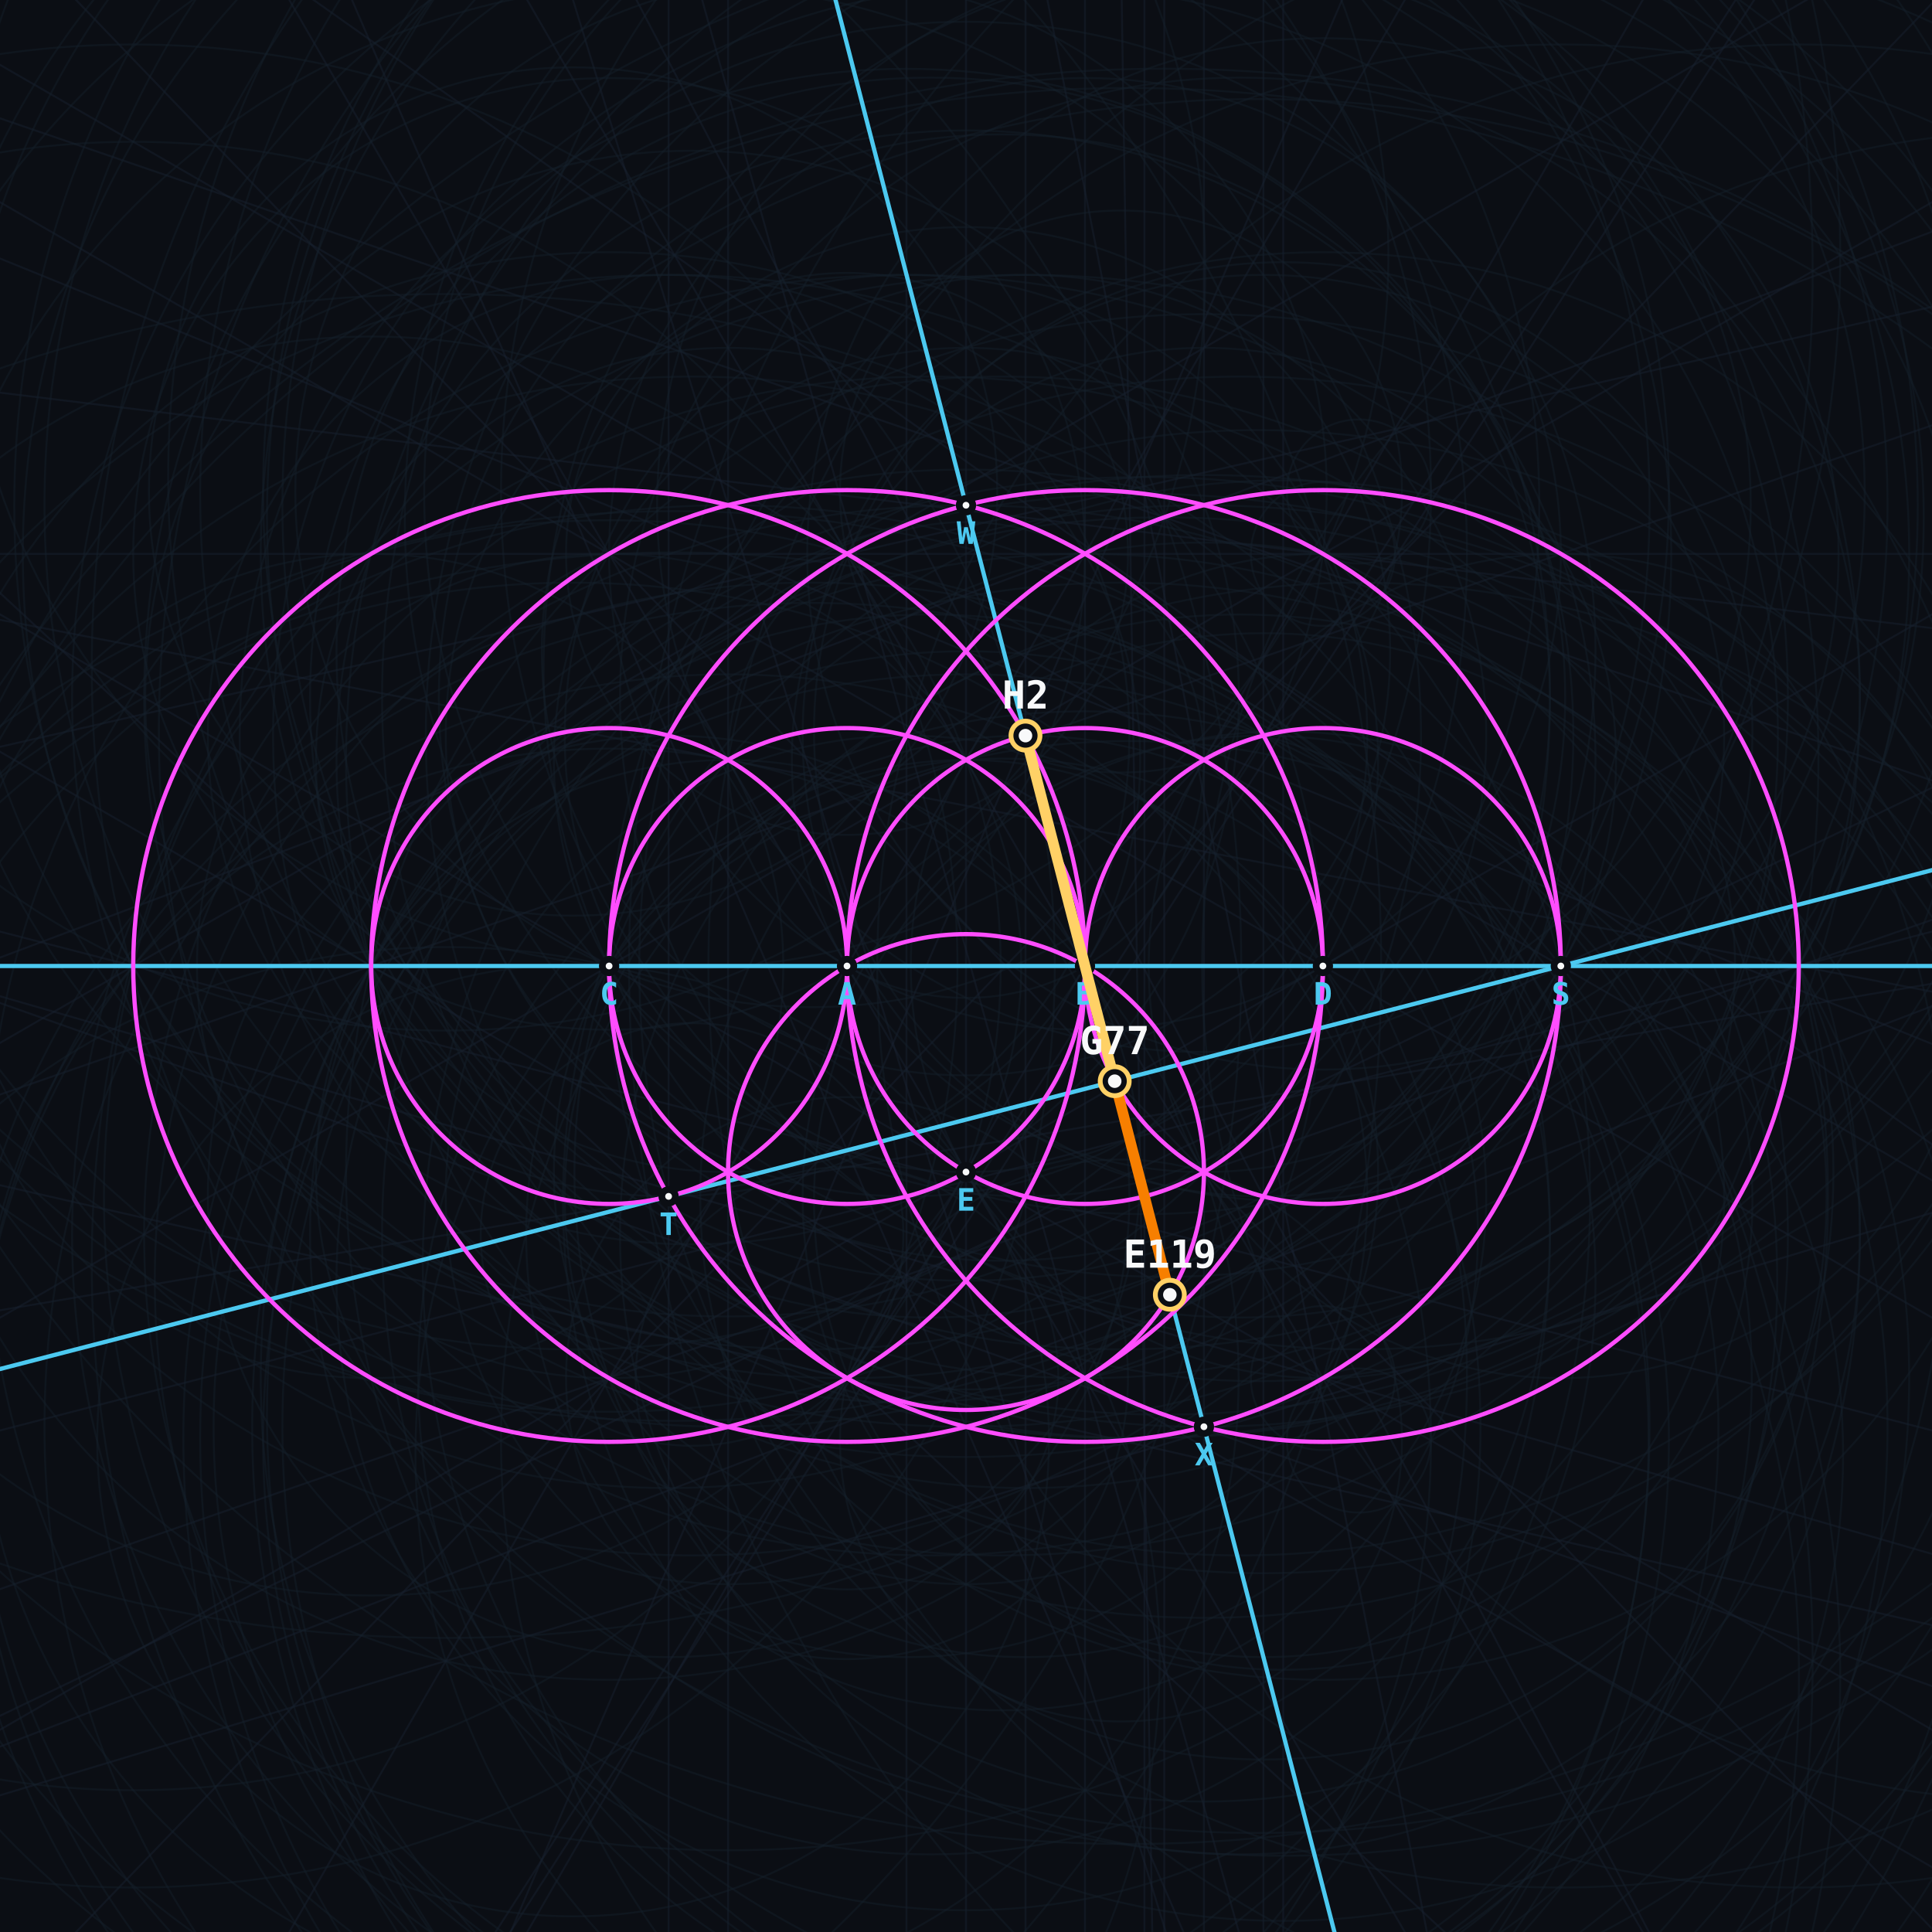
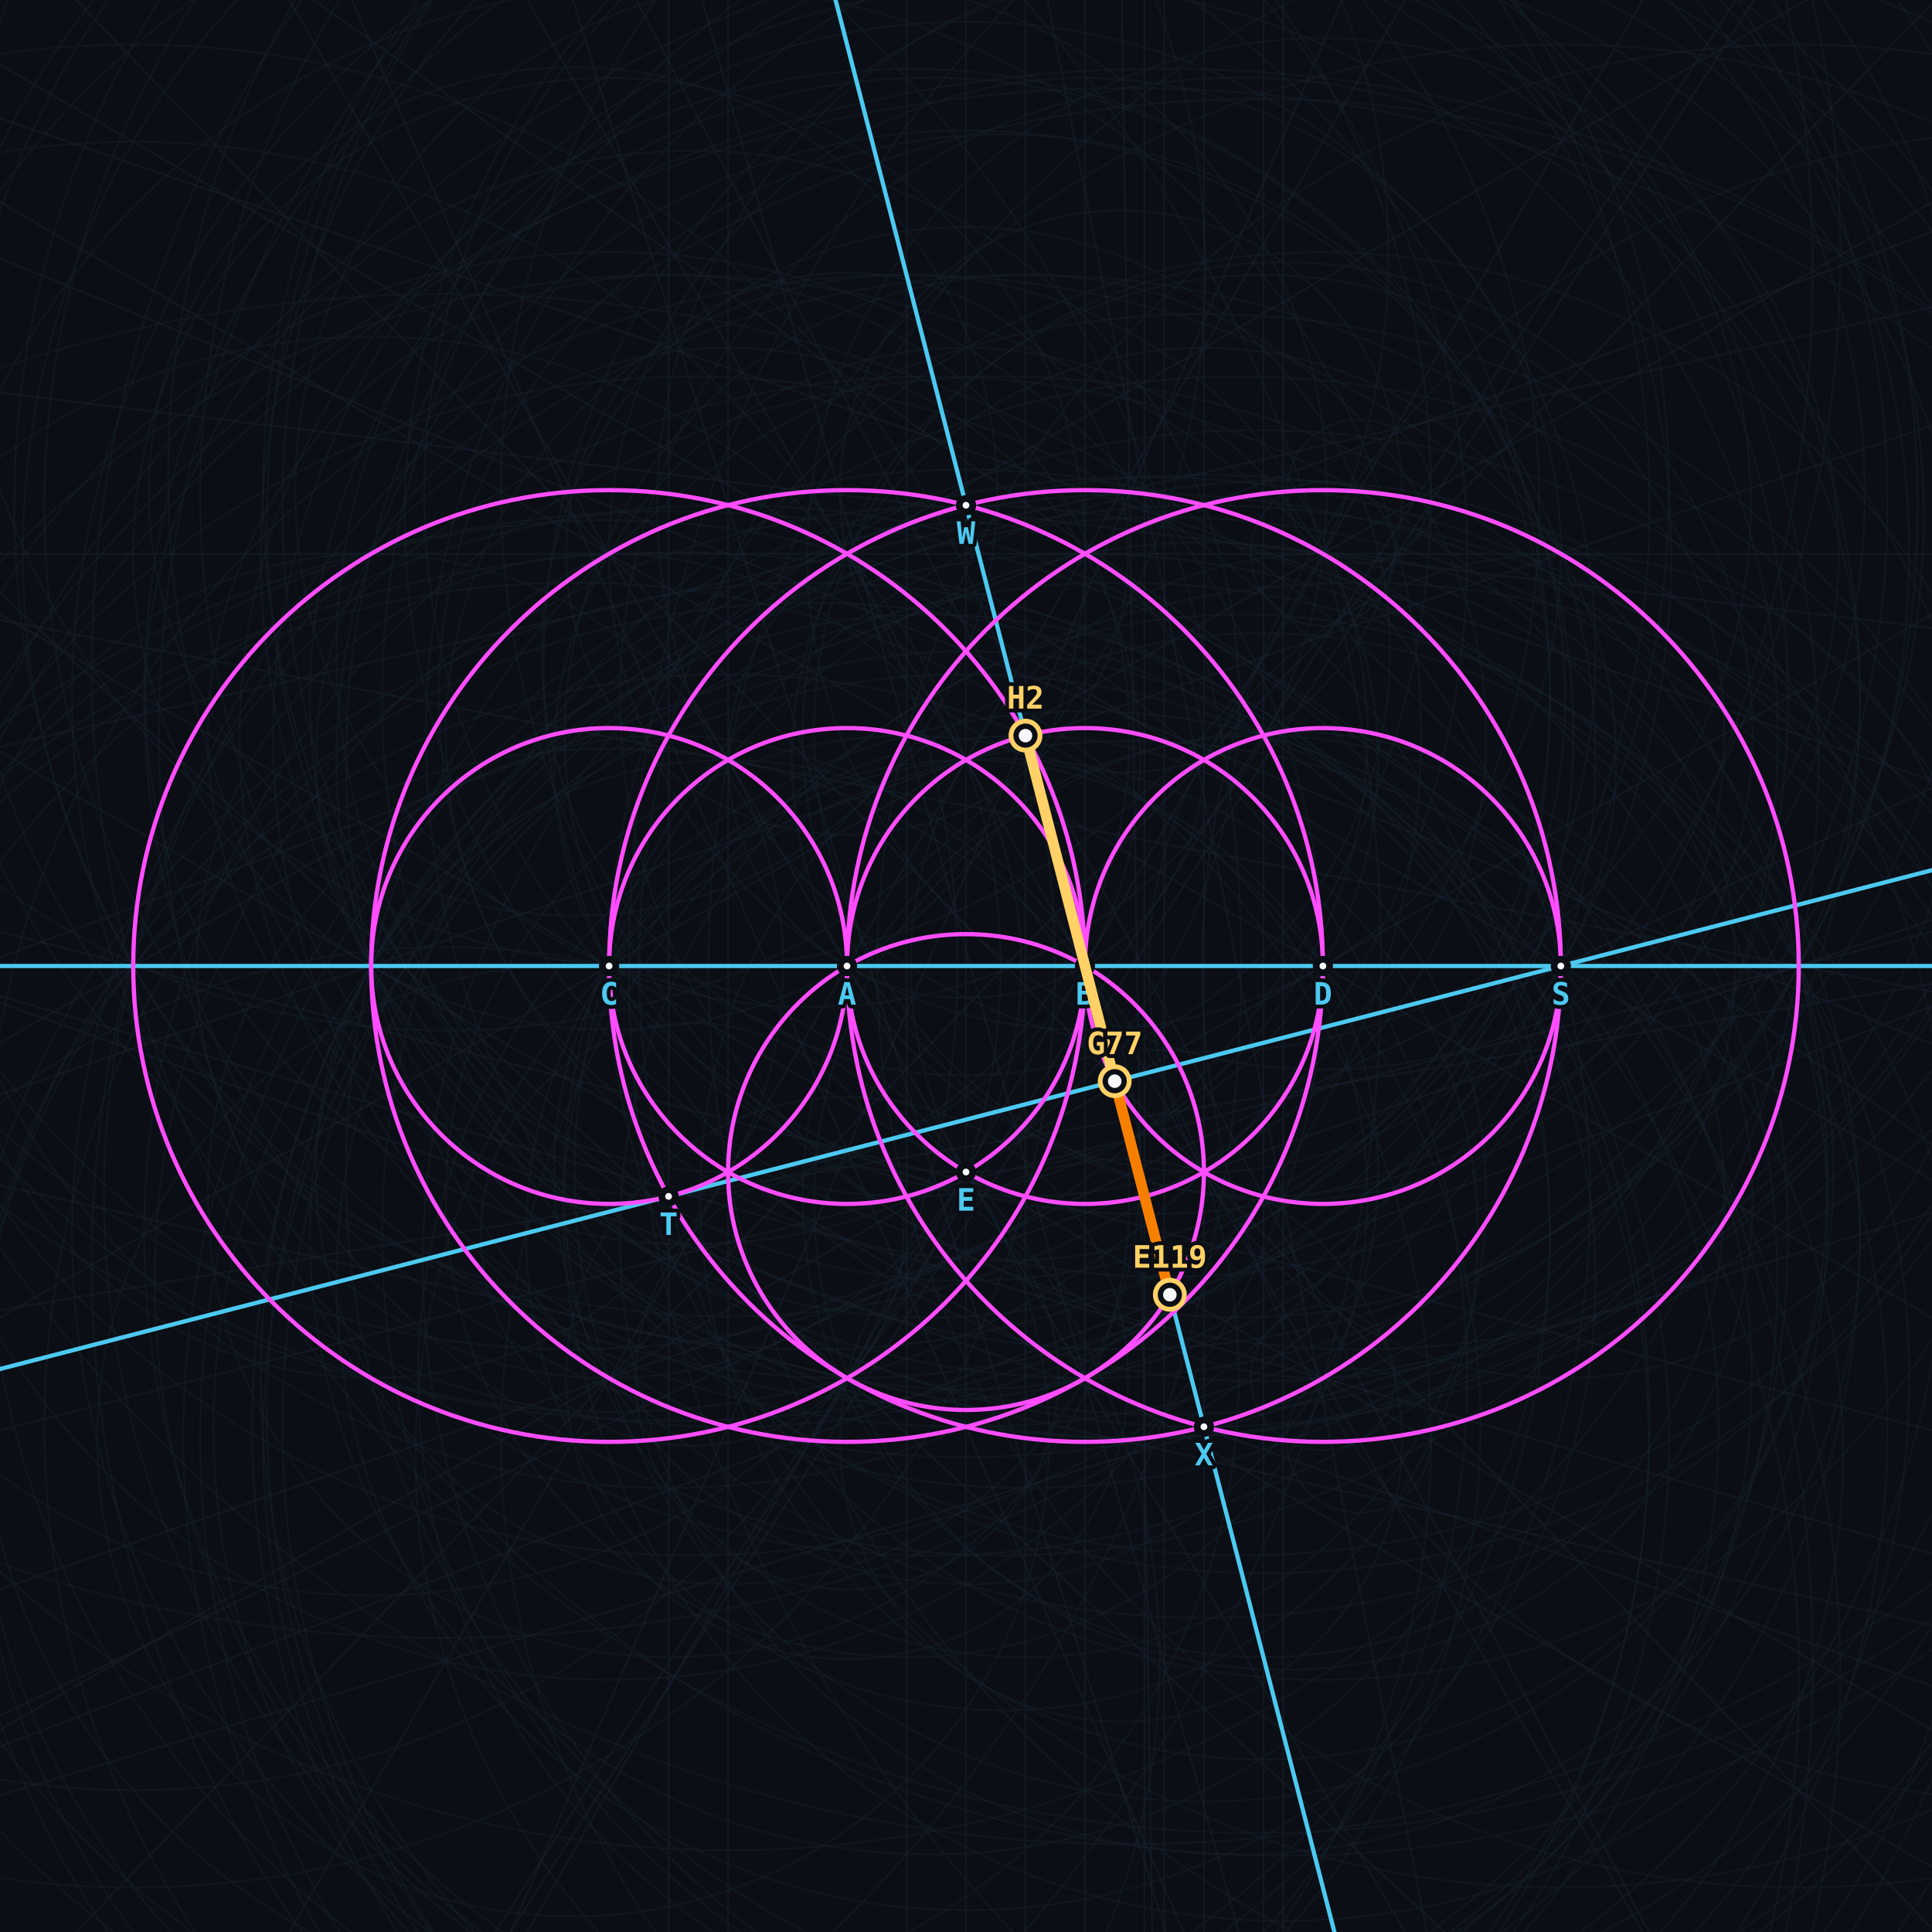
<svg xmlns="http://www.w3.org/2000/svg" viewBox="0 0 1000 1000" width="100%" height="100%" class="levels-svg">
  <defs>
    <clipPath id="sq-clip">
      <rect x="0" y="0" width="1000" height="1000" />
    </clipPath>
  </defs>
  <rect x="0" y="0" width="1000" height="1000" fill="#0b0e14" />
  <g clip-path="url(#sq-clip)">
    <line x1="-155.79" y1="-529.21" x2="1094.21" y2="1635.86" stroke="#1a2332" stroke-width="1.0" stroke-opacity="0.45" />
    <line x1="-155.79" y1="1529.21" x2="1094.21" y2="-635.86" stroke="#1a2332" stroke-width="1.0" stroke-opacity="0.45" />
    <line x1="1155.79" y1="-529.21" x2="-94.21" y2="1635.86" stroke="#1a2332" stroke-width="1.0" stroke-opacity="0.45" />
    <line x1="1155.79" y1="1529.21" x2="-94.21" y2="-635.86" stroke="#1a2332" stroke-width="1.0" stroke-opacity="0.45" />
    <line x1="-674.90" y1="-71.67" x2="1490.17" y2="1178.33" stroke="#1a2332" stroke-width="1.0" stroke-opacity="0.45" />
    <line x1="-674.90" y1="1071.67" x2="1490.17" y2="-178.33" stroke="#1a2332" stroke-width="1.0" stroke-opacity="0.45" />
    <line x1="1674.90" y1="-71.67" x2="-490.17" y2="1178.33" stroke="#1a2332" stroke-width="1.0" stroke-opacity="0.45" />
    <line x1="1674.90" y1="1071.67" x2="-490.17" y2="-178.33" stroke="#1a2332" stroke-width="1.0" stroke-opacity="0.45" />
    <line x1="500.00" y1="1750.00" x2="500.00" y2="-750.00" stroke="#1a2332" stroke-width="1.0" stroke-opacity="0.45" />
    <line x1="1527.20" y1="37.51" x2="-835.08" y2="855.83" stroke="#1a2332" stroke-width="1.0" stroke-opacity="0.45" />
    <line x1="-798.05" y1="-71.67" x2="1367.01" y2="1178.33" stroke="#1a2332" stroke-width="1.0" stroke-opacity="0.45" />
    <line x1="376.85" y1="1750.00" x2="376.85" y2="-750.00" stroke="#1a2332" stroke-width="1.0" stroke-opacity="0.45" />
    <line x1="-573.53" y1="210.45" x2="1881.42" y2="682.90" stroke="#1a2332" stroke-width="1.0" stroke-opacity="0.45" />
    <line x1="1910.43" y1="247.12" x2="-510.18" y2="872.12" stroke="#1a2332" stroke-width="1.0" stroke-opacity="0.45" />
    <line x1="469.21" y1="1750.00" x2="469.21" y2="-750.00" stroke="#1a2332" stroke-width="1.0" stroke-opacity="0.45" />
    <line x1="180.87" y1="-657.37" x2="849.91" y2="1751.44" stroke="#1a2332" stroke-width="1.0" stroke-opacity="0.45" />
    <line x1="561.58" y1="1750.00" x2="561.58" y2="-750.00" stroke="#1a2332" stroke-width="1.0" stroke-opacity="0.45" />
    <line x1="1688.42" y1="286.69" x2="-811.58" y2="286.69" stroke="#1a2332" stroke-width="1.0" stroke-opacity="0.45" />
    <line x1="-397.51" y1="-454.05" x2="1335.93" y2="1347.39" stroke="#1a2332" stroke-width="1.0" stroke-opacity="0.45" />
    <line x1="1650.35" y1="250.82" x2="-711.93" y2="1069.14" stroke="#1a2332" stroke-width="1.0" stroke-opacity="0.45" />
    <line x1="-397.51" y1="1454.05" x2="1335.93" y2="-347.39" stroke="#1a2332" stroke-width="1.0" stroke-opacity="0.45" />
    <line x1="-367.01" y1="-178.33" x2="1798.05" y2="1071.67" stroke="#1a2332" stroke-width="1.0" stroke-opacity="0.45" />
    <line x1="346.06" y1="1750.00" x2="346.06" y2="-750.00" stroke="#1a2332" stroke-width="1.0" stroke-opacity="0.45" />
    <line x1="-71.08" y1="-588.58" x2="917.14" y2="1707.82" stroke="#1a2332" stroke-width="1.0" stroke-opacity="0.45" />
    <line x1="623.15" y1="1750.00" x2="623.15" y2="-750.00" stroke="#1a2332" stroke-width="1.0" stroke-opacity="0.45" />
    <line x1="1660.82" y1="-128.33" x2="-679.47" y2="750.90" stroke="#1a2332" stroke-width="1.0" stroke-opacity="0.45" />
    <line x1="1728.12" y1="1007.01" x2="-709.47" y2="451.89" stroke="#1a2332" stroke-width="1.0" stroke-opacity="0.45" />
    <line x1="1315.04" y1="1525.90" x2="-518.41" y2="-173.65" stroke="#1a2332" stroke-width="1.0" stroke-opacity="0.45" />
    <line x1="1728.12" y1="-7.01" x2="-709.47" y2="548.11" stroke="#1a2332" stroke-width="1.0" stroke-opacity="0.45" />
    <line x1="1336.23" y1="-231.65" x2="-828.84" y2="1018.35" stroke="#1a2332" stroke-width="1.0" stroke-opacity="0.45" />
    <line x1="-910.43" y1="247.12" x2="1510.18" y2="872.12" stroke="#1a2332" stroke-width="1.0" stroke-opacity="0.45" />
    <line x1="530.79" y1="1750.00" x2="530.79" y2="-750.00" stroke="#1a2332" stroke-width="1.0" stroke-opacity="0.45" />
    <line x1="947.92" y1="-588.58" x2="-40.29" y2="1707.82" stroke="#1a2332" stroke-width="1.0" stroke-opacity="0.45" />
    <line x1="71.78" y1="-732.80" x2="805.07" y2="1657.24" stroke="#1a2332" stroke-width="1.0" stroke-opacity="0.45" />
    <line x1="1556.27" y1="766.52" x2="-759.64" y2="-175.04" stroke="#1a2332" stroke-width="1.0" stroke-opacity="0.45" />
    <line x1="1534.37" y1="151.01" x2="-719.10" y2="1233.54" stroke="#1a2332" stroke-width="1.0" stroke-opacity="0.45" />
    <line x1="6.10" y1="-617.04" x2="1166.49" y2="1597.34" stroke="#1a2332" stroke-width="1.0" stroke-opacity="0.45" />
    <line x1="653.94" y1="1750.00" x2="653.94" y2="-750.00" stroke="#1a2332" stroke-width="1.0" stroke-opacity="0.45" />
    <line x1="1212.03" y1="-488.79" x2="-138.31" y2="1615.15" stroke="#1a2332" stroke-width="1.0" stroke-opacity="0.45" />
    <line x1="1793.07" y1="421.78" x2="-688.56" y2="119.32" stroke="#1a2332" stroke-width="1.0" stroke-opacity="0.45" />
    <line x1="1516.23" y1="953.34" x2="-885.69" y2="259.97" stroke="#1a2332" stroke-width="1.0" stroke-opacity="0.45" />
    <line x1="-904.29" y1="199.44" x2="1452.73" y2="1032.78" stroke="#1a2332" stroke-width="1.0" stroke-opacity="0.45" />
    <line x1="602.63" y1="1750.00" x2="602.63" y2="-750.00" stroke="#1a2332" stroke-width="1.0" stroke-opacity="0.45" />
    <line x1="1599.18" y1="609.33" x2="-765.78" y2="-201.21" stroke="#1a2332" stroke-width="1.0" stroke-opacity="0.45" />
    <line x1="1604.42" y1="445.49" x2="-789.15" y2="1167.18" stroke="#1a2332" stroke-width="1.0" stroke-opacity="0.45" />
    <line x1="568.67" y1="-754.16" x2="608.19" y2="1745.52" stroke="#1a2332" stroke-width="1.0" stroke-opacity="0.45" />
    <line x1="592.36" y1="1750.00" x2="592.36" y2="-750.00" stroke="#1a2332" stroke-width="1.0" stroke-opacity="0.45" />
    <line x1="387.40" y1="-788.04" x2="869.17" y2="1665.10" stroke="#1a2332" stroke-width="1.0" stroke-opacity="0.45" />
    <line x1="664.20" y1="1750.00" x2="664.20" y2="-750.00" stroke="#1a2332" stroke-width="1.0" stroke-opacity="0.45" />
    <line x1="1183.34" y1="-427.78" x2="-169.97" y2="1674.25" stroke="#1a2332" stroke-width="1.0" stroke-opacity="0.45" />
    <line x1="1520.62" y1="960.44" x2="-520.62" y2="-482.93" stroke="#1a2332" stroke-width="1.0" stroke-opacity="0.45" />
    <line x1="-314.70" y1="1024.65" x2="2019.72" y2="129.94" stroke="#1a2332" stroke-width="1.0" stroke-opacity="0.45" />
    <line x1="1927.51" y1="352.38" x2="-537.52" y2="769.05" stroke="#1a2332" stroke-width="1.0" stroke-opacity="0.45" />
    <circle cx="500.00" cy="393.35" r="123.15" fill="none" stroke="#161f2c" stroke-width="1.0" stroke-opacity="0.45" />
    <circle cx="315.27" cy="500.00" r="369.46" fill="none" stroke="#161f2c" stroke-width="1.0" stroke-opacity="0.45" />
    <circle cx="684.73" cy="500.00" r="369.46" fill="none" stroke="#161f2c" stroke-width="1.0" stroke-opacity="0.45" />
    <circle cx="315.27" cy="500.00" r="213.31" fill="none" stroke="#161f2c" stroke-width="1.0" stroke-opacity="0.45" />
    <circle cx="500.00" cy="606.65" r="213.31" fill="none" stroke="#161f2c" stroke-width="1.0" stroke-opacity="0.45" />
    <circle cx="500.00" cy="393.35" r="213.31" fill="none" stroke="#161f2c" stroke-width="1.0" stroke-opacity="0.45" />
    <circle cx="684.73" cy="500.00" r="213.31" fill="none" stroke="#161f2c" stroke-width="1.0" stroke-opacity="0.45" />
    <circle cx="500.00" cy="393.35" r="325.83" fill="none" stroke="#161f2c" stroke-width="1.0" stroke-opacity="0.45" />
    <circle cx="192.12" cy="500.00" r="325.83" fill="none" stroke="#161f2c" stroke-width="1.0" stroke-opacity="0.45" />
    <circle cx="192.12" cy="500.00" r="213.31" fill="none" stroke="#161f2c" stroke-width="1.0" stroke-opacity="0.45" />
    <circle cx="376.85" cy="606.65" r="213.31" fill="none" stroke="#161f2c" stroke-width="1.0" stroke-opacity="0.45" />
    <circle cx="376.85" cy="393.35" r="213.31" fill="none" stroke="#161f2c" stroke-width="1.0" stroke-opacity="0.45" />
    <circle cx="376.85" cy="393.35" r="564.36" fill="none" stroke="#161f2c" stroke-width="1.0" stroke-opacity="0.45" />
    <circle cx="931.03" cy="500.00" r="564.36" fill="none" stroke="#161f2c" stroke-width="1.0" stroke-opacity="0.45" />
    <circle cx="931.03" cy="500.00" r="476.97" fill="none" stroke="#161f2c" stroke-width="1.0" stroke-opacity="0.45" />
    <circle cx="469.21" cy="619.24" r="476.97" fill="none" stroke="#161f2c" stroke-width="1.0" stroke-opacity="0.45" />
    <circle cx="469.21" cy="619.24" r="238.48" fill="none" stroke="#161f2c" stroke-width="1.0" stroke-opacity="0.45" />
    <circle cx="469.21" cy="380.76" r="238.48" fill="none" stroke="#161f2c" stroke-width="1.0" stroke-opacity="0.45" />
    <circle cx="469.21" cy="380.76" r="345.14" fill="none" stroke="#161f2c" stroke-width="1.0" stroke-opacity="0.45" />
    <circle cx="561.58" cy="713.31" r="345.14" fill="none" stroke="#161f2c" stroke-width="1.0" stroke-opacity="0.45" />
    <circle cx="561.58" cy="713.31" r="426.61" fill="none" stroke="#161f2c" stroke-width="1.0" stroke-opacity="0.45" />
    <circle cx="561.58" cy="286.69" r="426.61" fill="none" stroke="#161f2c" stroke-width="1.0" stroke-opacity="0.45" />
    <circle cx="561.58" cy="286.69" r="246.31" fill="none" stroke="#161f2c" stroke-width="1.0" stroke-opacity="0.45" />
    <circle cx="315.27" cy="286.69" r="246.31" fill="none" stroke="#161f2c" stroke-width="1.0" stroke-opacity="0.45" />
    <circle cx="315.27" cy="286.69" r="444.03" fill="none" stroke="#161f2c" stroke-width="1.0" stroke-opacity="0.45" />
    <circle cx="623.15" cy="606.65" r="444.03" fill="none" stroke="#161f2c" stroke-width="1.0" stroke-opacity="0.45" />
    <circle cx="623.15" cy="606.65" r="325.83" fill="none" stroke="#161f2c" stroke-width="1.0" stroke-opacity="0.45" />
    <circle cx="315.27" cy="713.31" r="325.83" fill="none" stroke="#161f2c" stroke-width="1.0" stroke-opacity="0.45" />
    <circle cx="315.27" cy="713.31" r="444.03" fill="none" stroke="#161f2c" stroke-width="1.0" stroke-opacity="0.45" />
    <circle cx="623.15" cy="393.35" r="444.03" fill="none" stroke="#161f2c" stroke-width="1.0" stroke-opacity="0.45" />
    <circle cx="623.15" cy="393.35" r="213.31" fill="none" stroke="#161f2c" stroke-width="1.0" stroke-opacity="0.45" />
    <circle cx="807.88" cy="500.00" r="213.31" fill="none" stroke="#161f2c" stroke-width="1.0" stroke-opacity="0.45" />
    <circle cx="807.88" cy="500.00" r="476.97" fill="none" stroke="#161f2c" stroke-width="1.0" stroke-opacity="0.45" />
    <circle cx="346.06" cy="619.24" r="476.97" fill="none" stroke="#161f2c" stroke-width="1.0" stroke-opacity="0.45" />
    <circle cx="346.06" cy="619.24" r="238.48" fill="none" stroke="#161f2c" stroke-width="1.0" stroke-opacity="0.45" />
    <circle cx="346.06" cy="380.76" r="238.48" fill="none" stroke="#161f2c" stroke-width="1.0" stroke-opacity="0.45" />
    <circle cx="346.06" cy="380.76" r="389.44" fill="none" stroke="#161f2c" stroke-width="1.0" stroke-opacity="0.45" />
    <circle cx="500.00" cy="738.48" r="389.44" fill="none" stroke="#161f2c" stroke-width="1.0" stroke-opacity="0.45" />
    <circle cx="500.00" cy="738.48" r="476.97" fill="none" stroke="#161f2c" stroke-width="1.0" stroke-opacity="0.45" />
    <circle cx="500.00" cy="261.52" r="476.97" fill="none" stroke="#161f2c" stroke-width="1.0" stroke-opacity="0.45" />
    <circle cx="500.00" cy="261.52" r="492.61" fill="none" stroke="#161f2c" stroke-width="1.0" stroke-opacity="0.45" />
    <circle cx="623.15" cy="738.48" r="492.61" fill="none" stroke="#161f2c" stroke-width="1.0" stroke-opacity="0.45" />
    <circle cx="623.15" cy="738.48" r="476.97" fill="none" stroke="#161f2c" stroke-width="1.0" stroke-opacity="0.45" />
    <circle cx="623.15" cy="261.52" r="476.97" fill="none" stroke="#161f2c" stroke-width="1.0" stroke-opacity="0.45" />
    <circle cx="623.15" cy="261.52" r="283.03" fill="none" stroke="#161f2c" stroke-width="1.0" stroke-opacity="0.45" />
    <circle cx="358.20" cy="361.05" r="283.03" fill="none" stroke="#161f2c" stroke-width="1.0" stroke-opacity="0.45" />
    <circle cx="358.20" cy="361.05" r="444.03" fill="none" stroke="#161f2c" stroke-width="1.0" stroke-opacity="0.45" />
    <circle cx="580.22" cy="745.60" r="444.03" fill="none" stroke="#161f2c" stroke-width="1.0" stroke-opacity="0.45" />
    <circle cx="580.22" cy="745.60" r="145.43" fill="none" stroke="#161f2c" stroke-width="1.0" stroke-opacity="0.45" />
    <circle cx="438.42" cy="713.31" r="145.43" fill="none" stroke="#161f2c" stroke-width="1.0" stroke-opacity="0.45" />
    <circle cx="438.42" cy="713.31" r="109.38" fill="none" stroke="#161f2c" stroke-width="1.0" stroke-opacity="0.45" />
    <circle cx="358.20" cy="638.95" r="109.38" fill="none" stroke="#161f2c" stroke-width="1.0" stroke-opacity="0.45" />
    <circle cx="358.20" cy="638.95" r="444.03" fill="none" stroke="#161f2c" stroke-width="1.0" stroke-opacity="0.45" />
    <circle cx="580.22" cy="254.40" r="444.03" fill="none" stroke="#161f2c" stroke-width="1.0" stroke-opacity="0.45" />
    <circle cx="580.22" cy="254.40" r="145.43" fill="none" stroke="#161f2c" stroke-width="1.0" stroke-opacity="0.45" />
    <circle cx="438.42" cy="286.69" r="145.43" fill="none" stroke="#161f2c" stroke-width="1.0" stroke-opacity="0.45" />
    <circle cx="438.42" cy="286.69" r="426.61" fill="none" stroke="#161f2c" stroke-width="1.0" stroke-opacity="0.45" />
    <circle cx="68.97" cy="500.00" r="426.61" fill="none" stroke="#161f2c" stroke-width="1.0" stroke-opacity="0.45" />
    <circle cx="68.97" cy="500.00" r="476.97" fill="none" stroke="#161f2c" stroke-width="1.0" stroke-opacity="0.45" />
    <circle cx="530.79" cy="619.24" r="476.97" fill="none" stroke="#161f2c" stroke-width="1.0" stroke-opacity="0.45" />
    <circle cx="530.79" cy="619.24" r="238.48" fill="none" stroke="#161f2c" stroke-width="1.0" stroke-opacity="0.45" />
    <circle cx="530.79" cy="380.76" r="238.48" fill="none" stroke="#161f2c" stroke-width="1.0" stroke-opacity="0.45" />
    <circle cx="530.79" cy="380.76" r="389.44" fill="none" stroke="#161f2c" stroke-width="1.0" stroke-opacity="0.45" />
    <circle cx="376.85" cy="738.48" r="389.44" fill="none" stroke="#161f2c" stroke-width="1.0" stroke-opacity="0.45" />
    <circle cx="376.85" cy="738.48" r="476.97" fill="none" stroke="#161f2c" stroke-width="1.0" stroke-opacity="0.45" />
    <circle cx="376.85" cy="261.52" r="476.97" fill="none" stroke="#161f2c" stroke-width="1.0" stroke-opacity="0.45" />
    <circle cx="376.85" cy="261.52" r="419.87" fill="none" stroke="#161f2c" stroke-width="1.0" stroke-opacity="0.45" />
    <circle cx="500.00" cy="662.92" r="419.87" fill="none" stroke="#161f2c" stroke-width="1.0" stroke-opacity="0.45" />
    <circle cx="500.00" cy="662.92" r="325.83" fill="none" stroke="#161f2c" stroke-width="1.0" stroke-opacity="0.45" />
    <circle cx="500.00" cy="337.08" r="325.83" fill="none" stroke="#161f2c" stroke-width="1.0" stroke-opacity="0.45" />
    <circle cx="500.00" cy="337.08" r="219.54" fill="none" stroke="#161f2c" stroke-width="1.0" stroke-opacity="0.45" />
    <circle cx="296.63" cy="254.40" r="219.54" fill="none" stroke="#161f2c" stroke-width="1.0" stroke-opacity="0.45" />
    <circle cx="296.63" cy="254.40" r="444.03" fill="none" stroke="#161f2c" stroke-width="1.0" stroke-opacity="0.45" />
    <circle cx="518.64" cy="638.95" r="444.03" fill="none" stroke="#161f2c" stroke-width="1.0" stroke-opacity="0.45" />
    <circle cx="518.64" cy="638.95" r="246.31" fill="none" stroke="#161f2c" stroke-width="1.0" stroke-opacity="0.45" />
    <circle cx="296.63" cy="745.60" r="246.31" fill="none" stroke="#161f2c" stroke-width="1.0" stroke-opacity="0.45" />
    <circle cx="296.63" cy="745.60" r="444.03" fill="none" stroke="#161f2c" stroke-width="1.0" stroke-opacity="0.45" />
    <circle cx="518.64" cy="361.05" r="444.03" fill="none" stroke="#161f2c" stroke-width="1.0" stroke-opacity="0.45" />
    <circle cx="518.64" cy="361.05" r="291.49" fill="none" stroke="#161f2c" stroke-width="1.0" stroke-opacity="0.45" />
    <circle cx="653.94" cy="619.24" r="291.49" fill="none" stroke="#161f2c" stroke-width="1.0" stroke-opacity="0.45" />
    <circle cx="653.94" cy="619.24" r="238.48" fill="none" stroke="#161f2c" stroke-width="1.0" stroke-opacity="0.45" />
    <circle cx="653.94" cy="380.76" r="238.48" fill="none" stroke="#161f2c" stroke-width="1.0" stroke-opacity="0.45" />
    <circle cx="653.94" cy="380.76" r="433.52" fill="none" stroke="#161f2c" stroke-width="1.0" stroke-opacity="0.45" />
    <circle cx="419.78" cy="745.60" r="433.52" fill="none" stroke="#161f2c" stroke-width="1.0" stroke-opacity="0.45" />
    <circle cx="419.78" cy="745.60" r="444.03" fill="none" stroke="#161f2c" stroke-width="1.0" stroke-opacity="0.45" />
    <circle cx="641.80" cy="361.05" r="444.03" fill="none" stroke="#161f2c" stroke-width="1.0" stroke-opacity="0.45" />
    <circle cx="641.80" cy="361.05" r="320.88" fill="none" stroke="#161f2c" stroke-width="1.0" stroke-opacity="0.45" />
    <circle cx="481.36" cy="638.95" r="320.88" fill="none" stroke="#161f2c" stroke-width="1.0" stroke-opacity="0.45" />
    <circle cx="481.36" cy="638.95" r="444.03" fill="none" stroke="#161f2c" stroke-width="1.0" stroke-opacity="0.45" />
    <circle cx="703.37" cy="254.40" r="444.03" fill="none" stroke="#161f2c" stroke-width="1.0" stroke-opacity="0.45" />
    <circle cx="703.37" cy="254.40" r="37.29" fill="none" stroke="#161f2c" stroke-width="1.0" stroke-opacity="0.45" />
    <circle cx="684.73" cy="286.69" r="37.29" fill="none" stroke="#161f2c" stroke-width="1.0" stroke-opacity="0.45" />
    <circle cx="684.73" cy="286.69" r="266.91" fill="none" stroke="#161f2c" stroke-width="1.0" stroke-opacity="0.45" />
    <circle cx="419.78" cy="254.40" r="266.91" fill="none" stroke="#161f2c" stroke-width="1.0" stroke-opacity="0.45" />
    <circle cx="419.78" cy="254.40" r="444.03" fill="none" stroke="#161f2c" stroke-width="1.0" stroke-opacity="0.45" />
    <circle cx="641.80" cy="638.95" r="444.03" fill="none" stroke="#161f2c" stroke-width="1.0" stroke-opacity="0.45" />
    <circle cx="641.80" cy="638.95" r="320.88" fill="none" stroke="#161f2c" stroke-width="1.0" stroke-opacity="0.45" />
    <circle cx="481.36" cy="361.05" r="320.88" fill="none" stroke="#161f2c" stroke-width="1.0" stroke-opacity="0.45" />
    <circle cx="481.36" cy="361.05" r="444.03" fill="none" stroke="#161f2c" stroke-width="1.0" stroke-opacity="0.45" />
    <circle cx="703.37" cy="745.60" r="444.03" fill="none" stroke="#161f2c" stroke-width="1.0" stroke-opacity="0.45" />
    <circle cx="703.37" cy="745.60" r="37.29" fill="none" stroke="#161f2c" stroke-width="1.0" stroke-opacity="0.45" />
    <circle cx="684.73" cy="713.31" r="37.29" fill="none" stroke="#161f2c" stroke-width="1.0" stroke-opacity="0.45" />
    <circle cx="684.73" cy="713.31" r="769.09" fill="none" stroke="#161f2c" stroke-width="1.0" stroke-opacity="0.45" />
    <circle cx="-54.19" cy="500.00" r="769.09" fill="none" stroke="#161f2c" stroke-width="1.0" stroke-opacity="0.45" />
    <circle cx="-54.19" cy="500.00" r="696.66" fill="none" stroke="#161f2c" stroke-width="1.0" stroke-opacity="0.45" />
    <circle cx="602.63" cy="732.22" r="696.66" fill="none" stroke="#161f2c" stroke-width="1.0" stroke-opacity="0.45" />
    <circle cx="602.63" cy="732.22" r="464.44" fill="none" stroke="#161f2c" stroke-width="1.0" stroke-opacity="0.45" />
    <circle cx="602.63" cy="267.78" r="464.44" fill="none" stroke="#161f2c" stroke-width="1.0" stroke-opacity="0.45" />
    <circle cx="602.63" cy="267.78" r="393.09" fill="none" stroke="#161f2c" stroke-width="1.0" stroke-opacity="0.45" />
    <circle cx="230.77" cy="140.33" r="393.09" fill="none" stroke="#161f2c" stroke-width="1.0" stroke-opacity="0.45" />
    <circle cx="230.77" cy="140.33" r="707.46" fill="none" stroke="#161f2c" stroke-width="1.0" stroke-opacity="0.45" />
    <circle cx="584.50" cy="753.01" r="707.46" fill="none" stroke="#161f2c" stroke-width="1.0" stroke-opacity="0.45" />
    <circle cx="584.50" cy="753.01" r="369.46" fill="none" stroke="#161f2c" stroke-width="1.0" stroke-opacity="0.45" />
    <circle cx="230.77" cy="859.67" r="369.46" fill="none" stroke="#161f2c" stroke-width="1.0" stroke-opacity="0.45" />
    <circle cx="230.77" cy="859.67" r="707.46" fill="none" stroke="#161f2c" stroke-width="1.0" stroke-opacity="0.45" />
    <circle cx="584.50" cy="246.99" r="707.46" fill="none" stroke="#161f2c" stroke-width="1.0" stroke-opacity="0.45" />
    <circle cx="584.50" cy="246.99" r="497.45" fill="none" stroke="#161f2c" stroke-width="1.0" stroke-opacity="0.45" />
    <circle cx="592.36" cy="744.37" r="497.45" fill="none" stroke="#161f2c" stroke-width="1.0" stroke-opacity="0.45" />
    <circle cx="592.36" cy="744.37" r="488.75" fill="none" stroke="#161f2c" stroke-width="1.0" stroke-opacity="0.45" />
    <circle cx="592.36" cy="255.63" r="488.75" fill="none" stroke="#161f2c" stroke-width="1.0" stroke-opacity="0.45" />
    <circle cx="592.36" cy="255.63" r="372.79" fill="none" stroke="#161f2c" stroke-width="1.0" stroke-opacity="0.45" />
    <circle cx="664.20" cy="621.43" r="372.79" fill="none" stroke="#161f2c" stroke-width="1.0" stroke-opacity="0.45" />
    <circle cx="664.20" cy="621.43" r="242.86" fill="none" stroke="#161f2c" stroke-width="1.0" stroke-opacity="0.45" />
    <circle cx="664.20" cy="378.57" r="242.86" fill="none" stroke="#161f2c" stroke-width="1.0" stroke-opacity="0.45" />
    <circle cx="664.20" cy="378.57" r="581.97" fill="none" stroke="#161f2c" stroke-width="1.0" stroke-opacity="0.45" />
    <circle cx="349.17" cy="867.90" r="581.97" fill="none" stroke="#161f2c" stroke-width="1.0" stroke-opacity="0.45" />
    <circle cx="349.17" cy="867.90" r="603.32" fill="none" stroke="#161f2c" stroke-width="1.0" stroke-opacity="0.45" />
    <circle cx="650.83" cy="345.41" r="603.32" fill="none" stroke="#161f2c" stroke-width="1.0" stroke-opacity="0.45" />
    <circle cx="650.83" cy="345.41" r="369.46" fill="none" stroke="#161f2c" stroke-width="1.0" stroke-opacity="0.45" />
    <circle cx="349.17" cy="132.10" r="369.46" fill="none" stroke="#161f2c" stroke-width="1.0" stroke-opacity="0.45" />
    <circle cx="349.17" cy="132.10" r="603.32" fill="none" stroke="#161f2c" stroke-width="1.0" stroke-opacity="0.45" />
    <circle cx="650.83" cy="654.59" r="603.32" fill="none" stroke="#161f2c" stroke-width="1.0" stroke-opacity="0.45" />
    <circle cx="650.83" cy="654.59" r="431.97" fill="none" stroke="#161f2c" stroke-width="1.0" stroke-opacity="0.45" />
    <circle cx="1054.19" cy="500.00" r="431.97" fill="none" stroke="#161f2c" stroke-width="1.0" stroke-opacity="0.45" />
    <circle cx="1054.19" cy="500.00" r="728.58" fill="none" stroke="#161f2c" stroke-width="1.0" stroke-opacity="0.45" />
    <circle cx="335.80" cy="621.43" r="728.58" fill="none" stroke="#161f2c" stroke-width="1.0" stroke-opacity="0.45" />
    <line x1="-750.00" y1="500.00" x2="1750.00" y2="500.00" stroke="#4cc9f0" stroke-width="2.2" stroke-linecap="round" />
    <line x1="1787.28" y1="247.12" x2="-633.34" y2="872.12" stroke="#4cc9f0" stroke-width="2.2" stroke-linecap="round" />
    <line x1="249.08" y1="-710.31" x2="874.08" y2="1710.31" stroke="#4cc9f0" stroke-width="2.2" stroke-linecap="round" />
    <circle cx="438.42" cy="500.00" r="123.15" fill="none" stroke="#ff4dff" stroke-width="2.2" />
    <circle cx="561.58" cy="500.00" r="123.15" fill="none" stroke="#ff4dff" stroke-width="2.2" />
    <circle cx="315.27" cy="500.00" r="123.15" fill="none" stroke="#ff4dff" stroke-width="2.2" />
    <circle cx="438.42" cy="500.00" r="246.31" fill="none" stroke="#ff4dff" stroke-width="2.2" />
    <circle cx="684.73" cy="500.00" r="246.31" fill="none" stroke="#ff4dff" stroke-width="2.2" />
    <circle cx="500.00" cy="606.65" r="123.15" fill="none" stroke="#ff4dff" stroke-width="2.2" />
    <circle cx="561.58" cy="500.00" r="246.31" fill="none" stroke="#ff4dff" stroke-width="2.2" />
    <circle cx="315.27" cy="500.00" r="246.31" fill="none" stroke="#ff4dff" stroke-width="2.2" />
    <circle cx="684.73" cy="500.00" r="123.15" fill="none" stroke="#ff4dff" stroke-width="2.2" />
    <circle class="geom-point" cx="438.42" cy="500.00" r="3.5" data-base-r="3.5" fill="#f8f9fa" stroke="#0b0e14" stroke-width="3.5" />
-     <text class="geom-label" x="438.42" y="520.00" data-anchor-x="438.42" data-anchor-y="500.00" data-offset-y="20" data-base-font="16" fill="#4cc9f0" font-family="monospace" font-size="16" font-weight="bold" text-anchor="middle">A</text>
+     <text class="geom-label" x="438.42" y="520.00" data-anchor-x="438.42" data-anchor-y="500.00" data-offset-y="20" data-base-font="16" fill="#4cc9f0" stroke="#0b0e14" stroke-width="4" stroke-linejoin="round" paint-order="stroke fill" font-family="monospace" font-size="16" font-weight="bold" text-anchor="middle">A</text>
    <circle class="geom-point" cx="561.58" cy="500.00" r="3.5" data-base-r="3.5" fill="#f8f9fa" stroke="#0b0e14" stroke-width="3.5" />
-     <text class="geom-label" x="561.58" y="520.00" data-anchor-x="561.58" data-anchor-y="500.00" data-offset-y="20" data-base-font="16" fill="#4cc9f0" font-family="monospace" font-size="16" font-weight="bold" text-anchor="middle">B</text>
+     <text class="geom-label" x="561.58" y="520.00" data-anchor-x="561.58" data-anchor-y="500.00" data-offset-y="20" data-base-font="16" fill="#4cc9f0" stroke="#0b0e14" stroke-width="4" stroke-linejoin="round" paint-order="stroke fill" font-family="monospace" font-size="16" font-weight="bold" text-anchor="middle">B</text>
    <circle class="geom-point" cx="315.27" cy="500.00" r="3.5" data-base-r="3.5" fill="#f8f9fa" stroke="#0b0e14" stroke-width="3.5" />
-     <text class="geom-label" x="315.27" y="520.00" data-anchor-x="315.27" data-anchor-y="500.00" data-offset-y="20" data-base-font="16" fill="#4cc9f0" font-family="monospace" font-size="16" font-weight="bold" text-anchor="middle">C</text>
+     <text class="geom-label" x="315.27" y="520.00" data-anchor-x="315.27" data-anchor-y="500.00" data-offset-y="20" data-base-font="16" fill="#4cc9f0" stroke="#0b0e14" stroke-width="4" stroke-linejoin="round" paint-order="stroke fill" font-family="monospace" font-size="16" font-weight="bold" text-anchor="middle">C</text>
    <circle class="geom-point" cx="684.73" cy="500.00" r="3.5" data-base-r="3.5" fill="#f8f9fa" stroke="#0b0e14" stroke-width="3.5" />
-     <text class="geom-label" x="684.73" y="520.00" data-anchor-x="684.73" data-anchor-y="500.00" data-offset-y="20" data-base-font="16" fill="#4cc9f0" font-family="monospace" font-size="16" font-weight="bold" text-anchor="middle">D</text>
+     <text class="geom-label" x="684.73" y="520.00" data-anchor-x="684.73" data-anchor-y="500.00" data-offset-y="20" data-base-font="16" fill="#4cc9f0" stroke="#0b0e14" stroke-width="4" stroke-linejoin="round" paint-order="stroke fill" font-family="monospace" font-size="16" font-weight="bold" text-anchor="middle">D</text>
    <circle class="geom-point" cx="500.00" cy="606.65" r="3.5" data-base-r="3.5" fill="#f8f9fa" stroke="#0b0e14" stroke-width="3.5" />
-     <text class="geom-label" x="500.00" y="626.65" data-anchor-x="500.00" data-anchor-y="606.65" data-offset-y="20" data-base-font="16" fill="#4cc9f0" font-family="monospace" font-size="16" font-weight="bold" text-anchor="middle">E</text>
+     <text class="geom-label" x="500.00" y="626.65" data-anchor-x="500.00" data-anchor-y="606.65" data-offset-y="20" data-base-font="16" fill="#4cc9f0" stroke="#0b0e14" stroke-width="4" stroke-linejoin="round" paint-order="stroke fill" font-family="monospace" font-size="16" font-weight="bold" text-anchor="middle">E</text>
    <circle class="geom-point" cx="807.88" cy="500.00" r="3.5" data-base-r="3.5" fill="#f8f9fa" stroke="#0b0e14" stroke-width="3.5" />
-     <text class="geom-label" x="807.88" y="520.00" data-anchor-x="807.88" data-anchor-y="500.00" data-offset-y="20" data-base-font="16" fill="#4cc9f0" font-family="monospace" font-size="16" font-weight="bold" text-anchor="middle">S</text>
+     <text class="geom-label" x="807.88" y="520.00" data-anchor-x="807.88" data-anchor-y="500.00" data-offset-y="20" data-base-font="16" fill="#4cc9f0" stroke="#0b0e14" stroke-width="4" stroke-linejoin="round" paint-order="stroke fill" font-family="monospace" font-size="16" font-weight="bold" text-anchor="middle">S</text>
    <circle class="geom-point" cx="346.06" cy="619.24" r="3.5" data-base-r="3.5" fill="#f8f9fa" stroke="#0b0e14" stroke-width="3.5" />
-     <text class="geom-label" x="346.06" y="639.24" data-anchor-x="346.06" data-anchor-y="619.24" data-offset-y="20" data-base-font="16" fill="#4cc9f0" font-family="monospace" font-size="16" font-weight="bold" text-anchor="middle">T</text>
+     <text class="geom-label" x="346.06" y="639.24" data-anchor-x="346.06" data-anchor-y="619.24" data-offset-y="20" data-base-font="16" fill="#4cc9f0" stroke="#0b0e14" stroke-width="4" stroke-linejoin="round" paint-order="stroke fill" font-family="monospace" font-size="16" font-weight="bold" text-anchor="middle">T</text>
    <circle class="geom-point" cx="500.00" cy="261.52" r="3.5" data-base-r="3.5" fill="#f8f9fa" stroke="#0b0e14" stroke-width="3.5" />
-     <text class="geom-label" x="500.00" y="281.52" data-anchor-x="500.00" data-anchor-y="261.52" data-offset-y="20" data-base-font="16" fill="#4cc9f0" font-family="monospace" font-size="16" font-weight="bold" text-anchor="middle">W</text>
+     <text class="geom-label" x="500.00" y="281.52" data-anchor-x="500.00" data-anchor-y="261.52" data-offset-y="20" data-base-font="16" fill="#4cc9f0" stroke="#0b0e14" stroke-width="4" stroke-linejoin="round" paint-order="stroke fill" font-family="monospace" font-size="16" font-weight="bold" text-anchor="middle">W</text>
    <circle class="geom-point" cx="623.15" cy="738.48" r="3.5" data-base-r="3.5" fill="#f8f9fa" stroke="#0b0e14" stroke-width="3.5" />
-     <text class="geom-label" x="623.15" y="758.48" data-anchor-x="623.15" data-anchor-y="738.48" data-offset-y="20" data-base-font="16" fill="#4cc9f0" font-family="monospace" font-size="16" font-weight="bold" text-anchor="middle">X</text>
+     <text class="geom-label" x="623.15" y="758.48" data-anchor-x="623.15" data-anchor-y="738.48" data-offset-y="20" data-base-font="16" fill="#4cc9f0" stroke="#0b0e14" stroke-width="4" stroke-linejoin="round" paint-order="stroke fill" font-family="monospace" font-size="16" font-weight="bold" text-anchor="middle">X</text>
    <line x1="530.79" y1="380.76" x2="576.97" y2="559.62" stroke="#ffd166" stroke-width="5.5" stroke-linecap="round" />
    <line x1="576.97" y1="559.62" x2="605.51" y2="670.16" stroke="#f77f00" stroke-width="5.5" stroke-linecap="round" />
    <circle class="geom-point" cx="530.79" cy="380.76" r="7.5" data-base-r="7.5" fill="#0b0e14" stroke="#ffd166" stroke-width="2.5" />
    <circle class="geom-point" cx="530.79" cy="380.76" r="3.5" data-base-r="3.5" fill="#f8f9fa" stroke="none" />
-     <text class="geom-label" x="530.79" y="366.76" data-anchor-x="530.79" data-anchor-y="380.76" data-offset-y="-14" data-base-font="20" fill="#f8f9fa" font-family="monospace" font-size="20" font-weight="bold" text-anchor="middle">H2</text>
+     <text class="geom-label" x="530.79" y="366.76" data-anchor-x="530.79" data-anchor-y="380.76" data-offset-y="-14" data-base-font="16" fill="#ffd166" stroke="#0b0e14" stroke-width="4" stroke-linejoin="round" paint-order="stroke fill" font-family="monospace" font-size="16" font-weight="bold" text-anchor="middle">H2</text>
    <circle class="geom-point" cx="576.97" cy="559.62" r="7.5" data-base-r="7.5" fill="#0b0e14" stroke="#ffd166" stroke-width="2.5" />
    <circle class="geom-point" cx="576.97" cy="559.62" r="3.5" data-base-r="3.5" fill="#f8f9fa" stroke="none" />
-     <text class="geom-label" x="576.97" y="545.62" data-anchor-x="576.97" data-anchor-y="559.62" data-offset-y="-14" data-base-font="20" fill="#f8f9fa" font-family="monospace" font-size="20" font-weight="bold" text-anchor="middle">G77</text>
+     <text class="geom-label" x="576.97" y="545.62" data-anchor-x="576.97" data-anchor-y="559.62" data-offset-y="-14" data-base-font="16" fill="#ffd166" stroke="#0b0e14" stroke-width="4" stroke-linejoin="round" paint-order="stroke fill" font-family="monospace" font-size="16" font-weight="bold" text-anchor="middle">G77</text>
    <circle class="geom-point" cx="605.51" cy="670.16" r="7.5" data-base-r="7.5" fill="#0b0e14" stroke="#ffd166" stroke-width="2.5" />
    <circle class="geom-point" cx="605.51" cy="670.16" r="3.5" data-base-r="3.5" fill="#f8f9fa" stroke="none" />
-     <text class="geom-label" x="605.51" y="656.16" data-anchor-x="605.51" data-anchor-y="670.16" data-offset-y="-14" data-base-font="20" fill="#f8f9fa" font-family="monospace" font-size="20" font-weight="bold" text-anchor="middle">E119</text>
+     <text class="geom-label" x="605.51" y="656.16" data-anchor-x="605.51" data-anchor-y="670.16" data-offset-y="-14" data-base-font="16" fill="#ffd166" stroke="#0b0e14" stroke-width="4" stroke-linejoin="round" paint-order="stroke fill" font-family="monospace" font-size="16" font-weight="bold" text-anchor="middle">E119</text>
  </g>
</svg>
